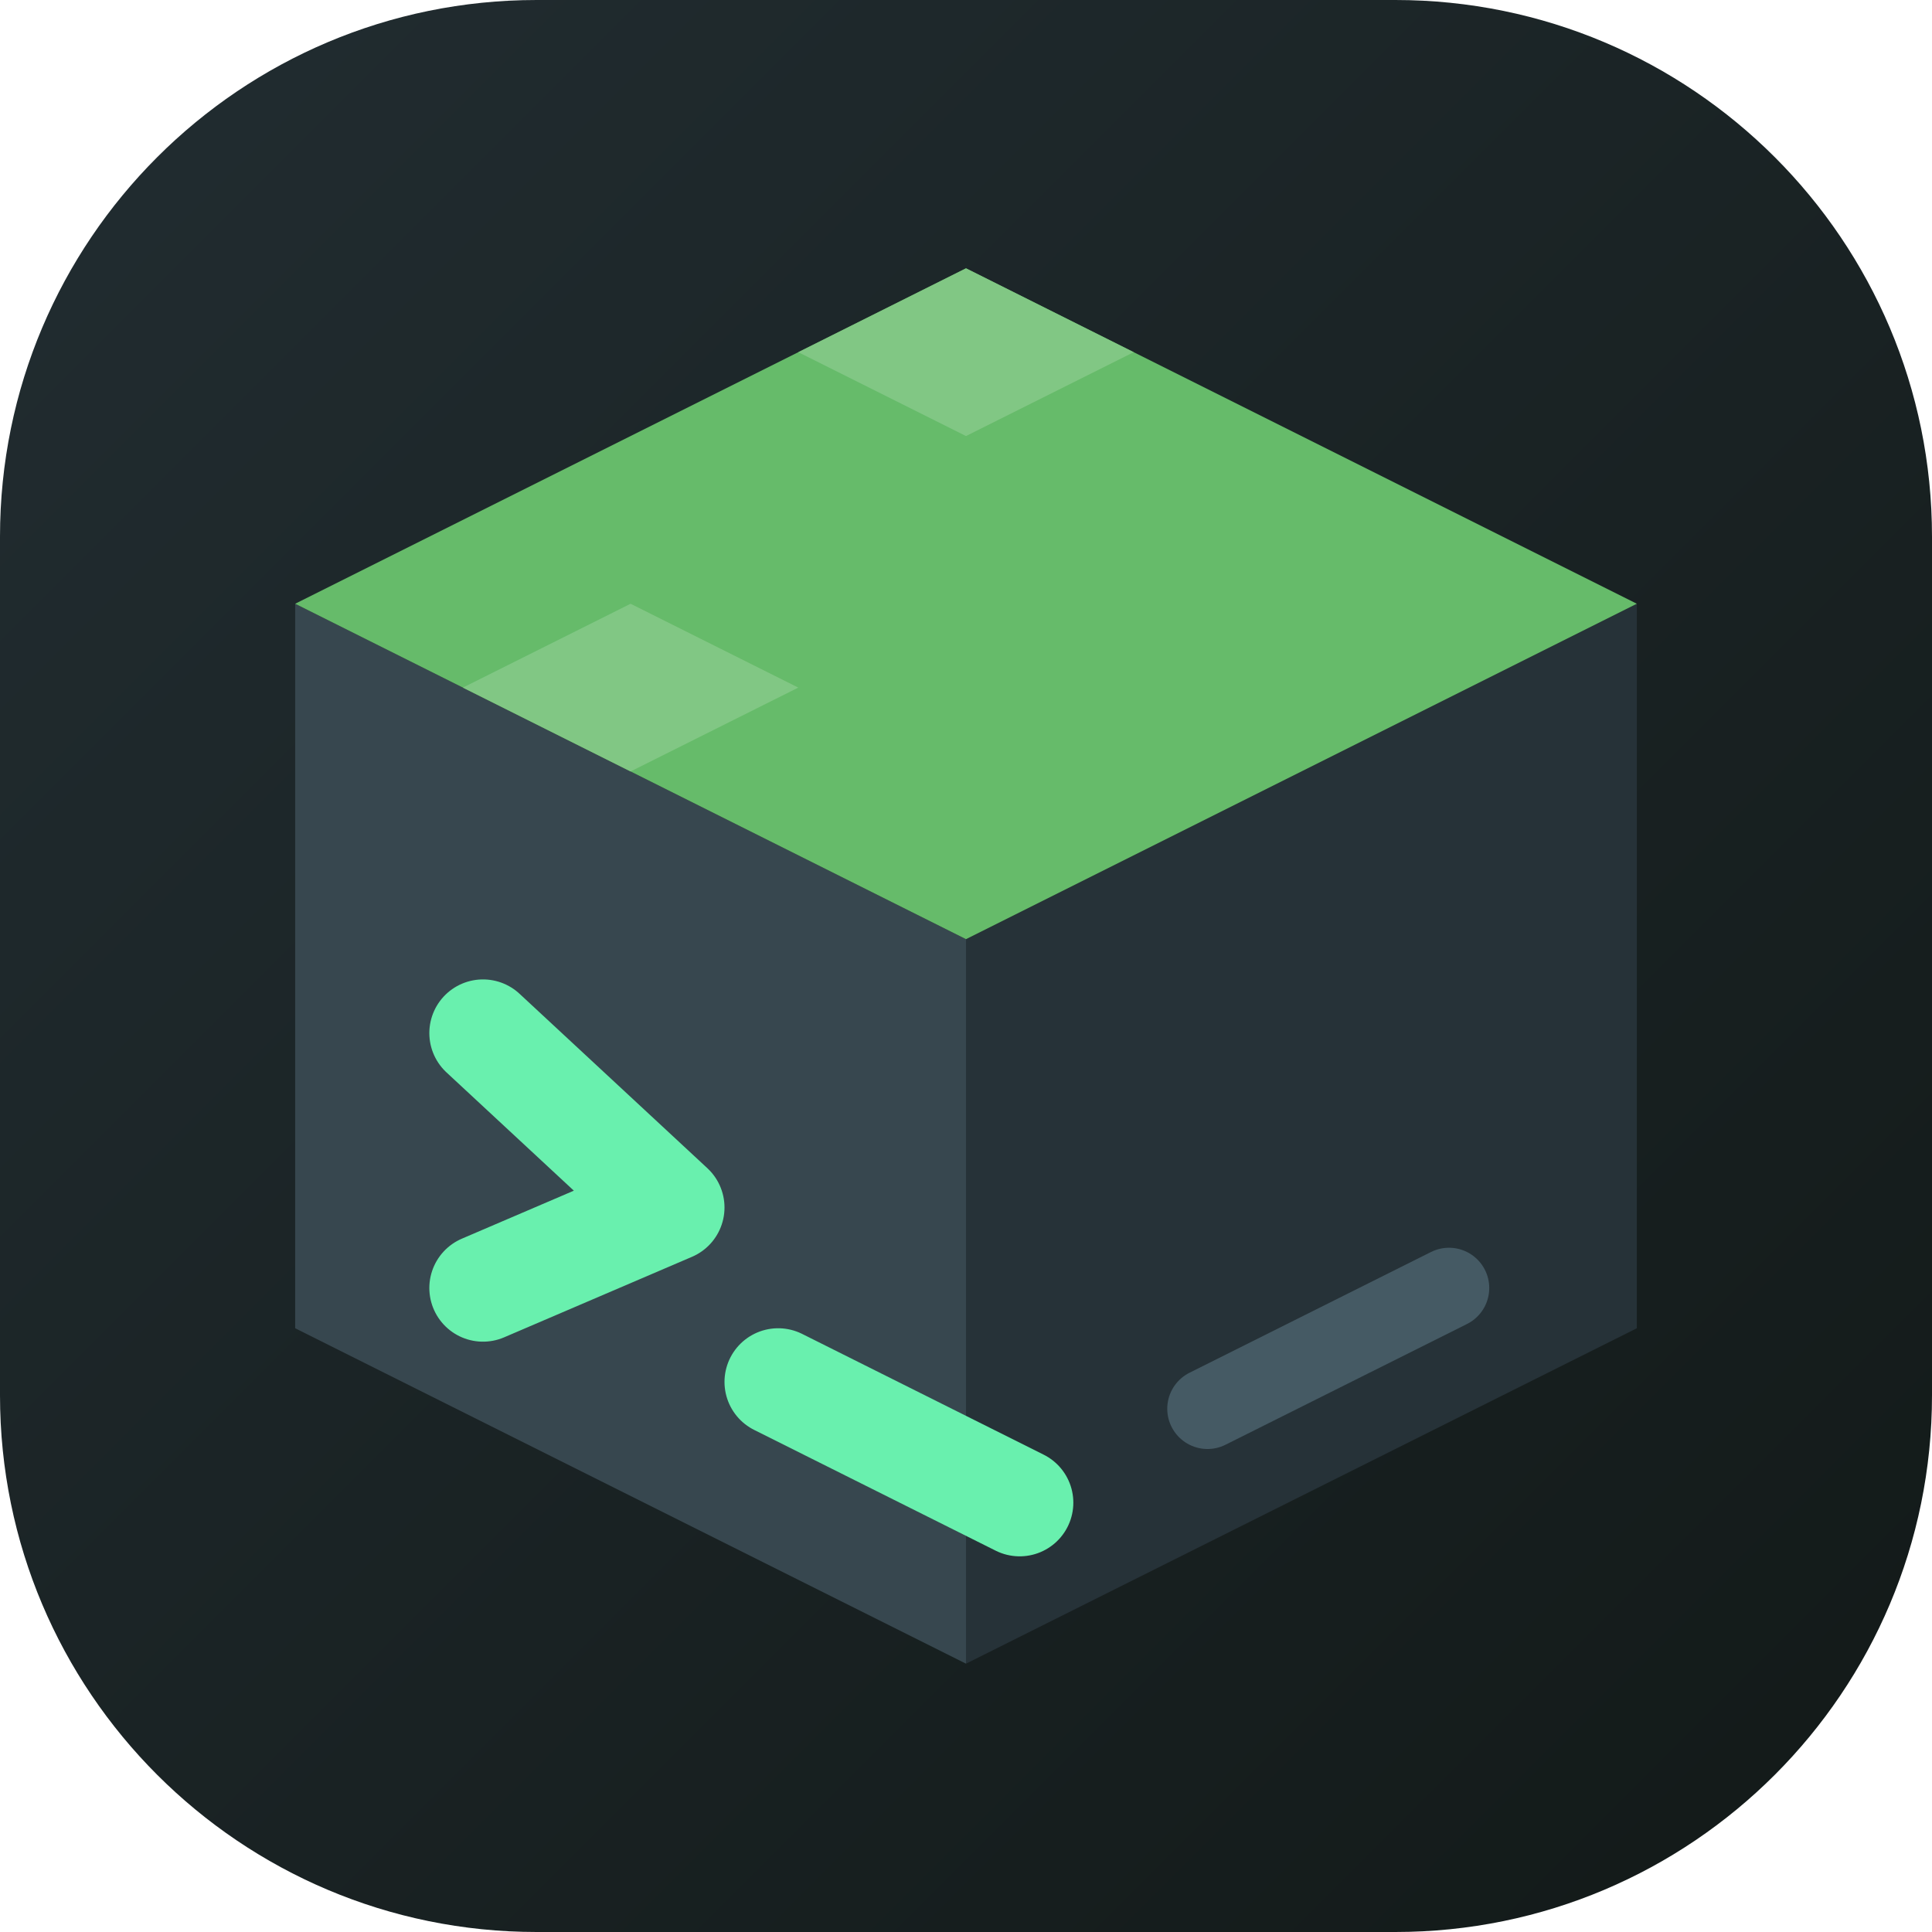
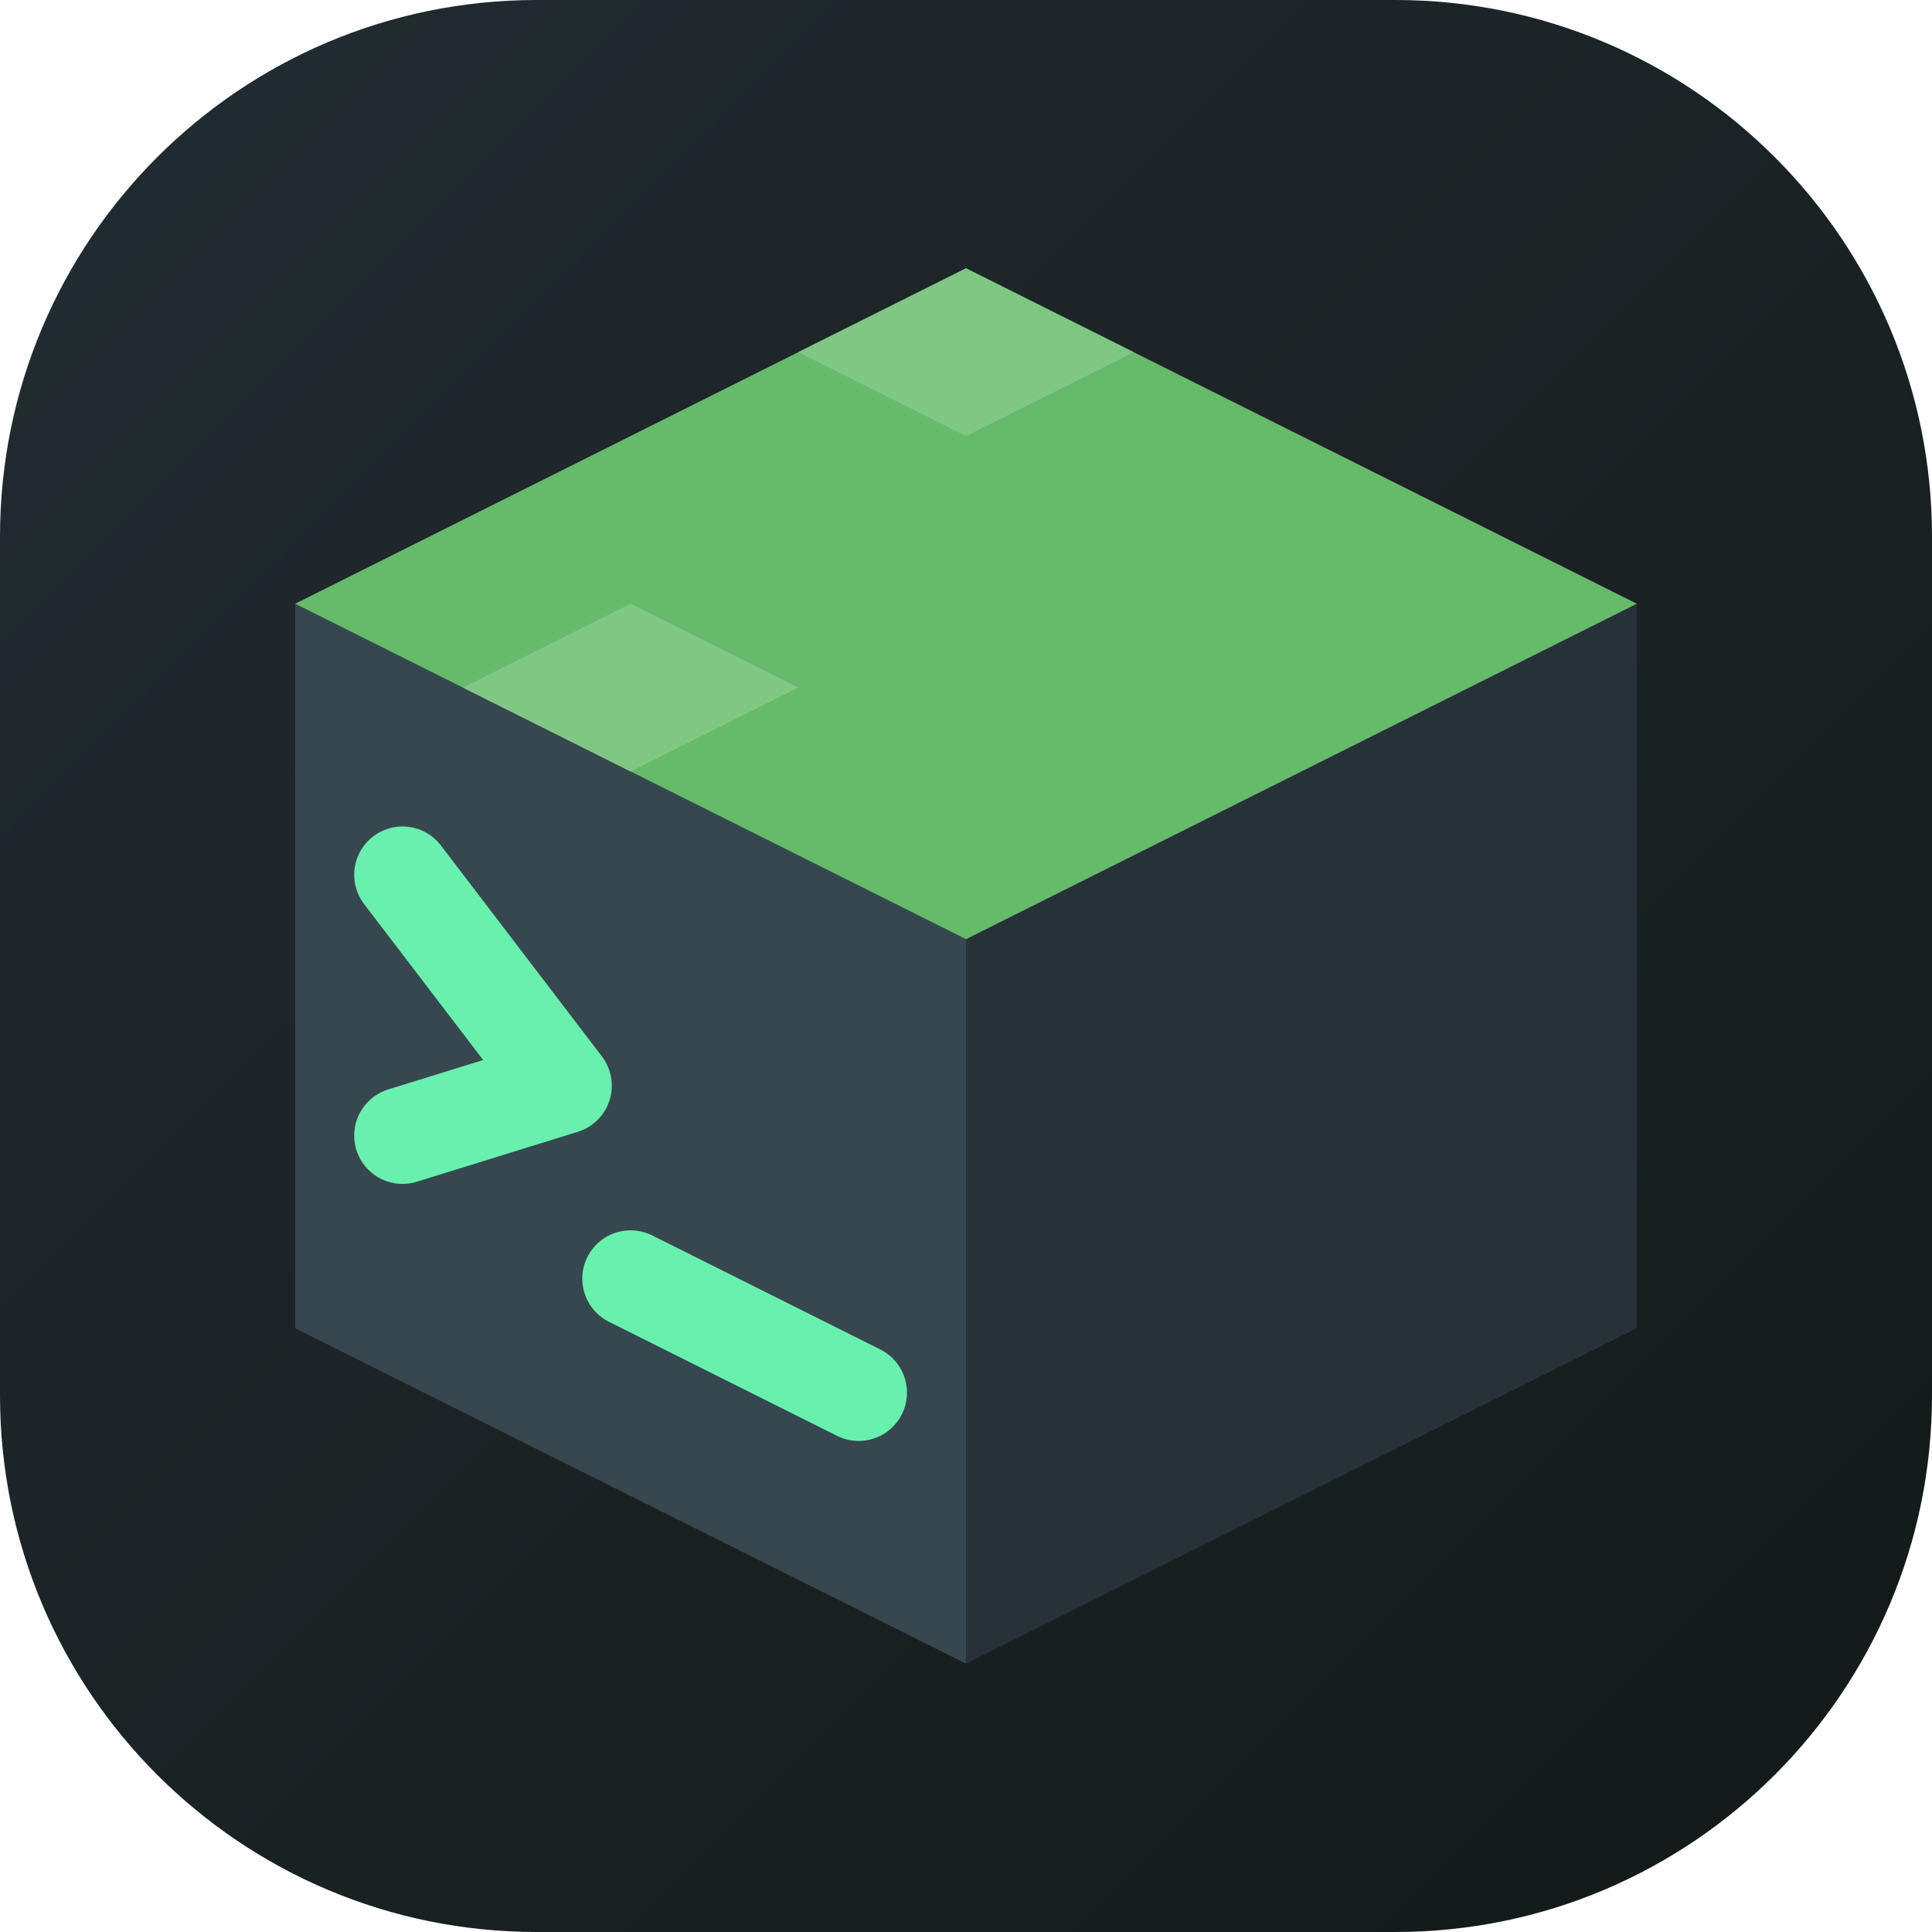
<svg xmlns="http://www.w3.org/2000/svg" viewBox="18 18 72 72" width="512" height="512">
  <defs>
    <linearGradient id="bg" x1="0" y1="0" x2="1" y2="1">
      <stop offset="0" stop-color="#263238" />
      <stop offset="1" stop-color="#0E1411" />
    </linearGradient>
    <clipPath id="r">
      <rect x="18" y="18" width="72" height="72" rx="20" />
    </clipPath>
  </defs>
  <g clip-path="url(#r)">
    <rect width="108" height="108" fill="url(#bg)" />
    <g transform="translate(0 -3.5)">
      <path fill="#37474F" d="M29,44L54,56.5L54,83.5L29,71Z" />
      <path fill="#263238" d="M54,56.5L79,44L79,71L54,83.5Z" />
      <path fill="#66BB6A" d="M54,31.5L79,44L54,56.5L29,44Z" />
      <path fill="#81C784" d="M54,31.5L60.25,34.625L54,37.75L47.75,34.625ZM41.5,44L47.75,47.125L41.5,50.25L35.25,47.125Z" />
-       <path d="M36,60l7,6.5l-7,3M47,73l9,4.5" fill="none" stroke="#69F0AE" stroke-width="4" stroke-linecap="round" stroke-linejoin="round" />
-       <path d="M63,74L72,69.5" stroke="#455A64" stroke-width="3" stroke-linecap="round" />
+       <path d="M33,54.10L39,61.96L33,63.82M41.50,69.15L50,73.40" fill="none" stroke="#69F0AE" stroke-width="3.6" stroke-linecap="round" stroke-linejoin="round" />
    </g>
  </g>
</svg>
